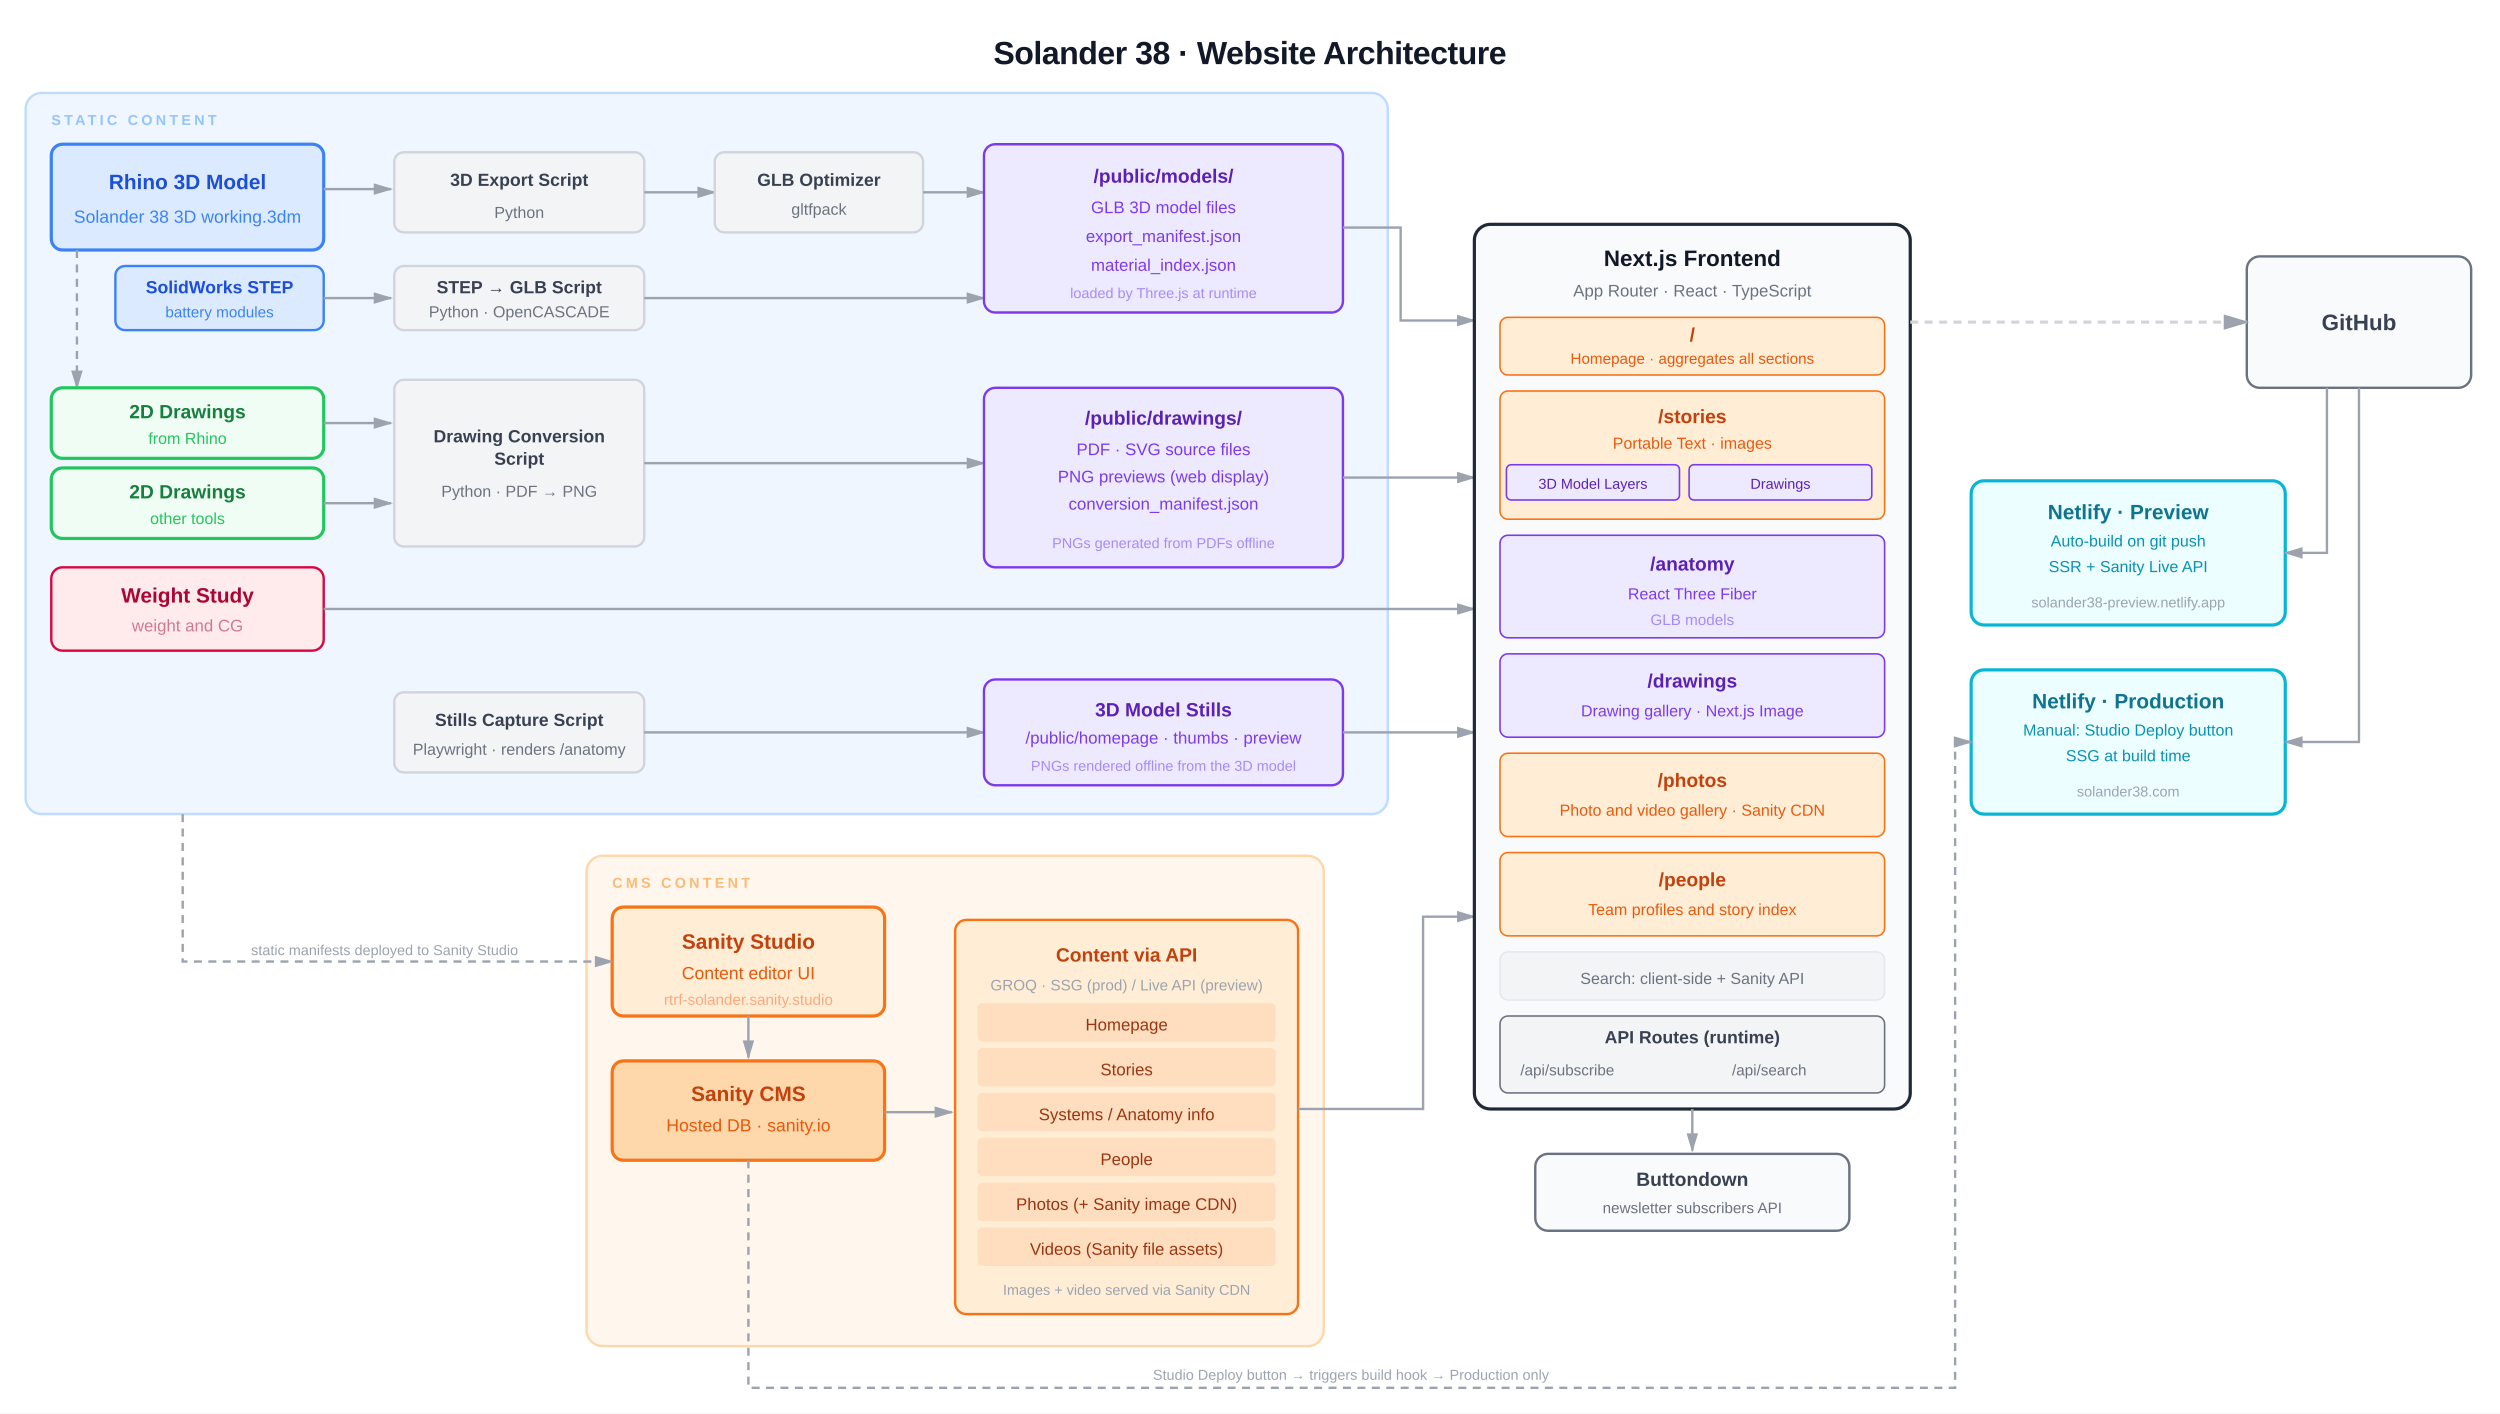
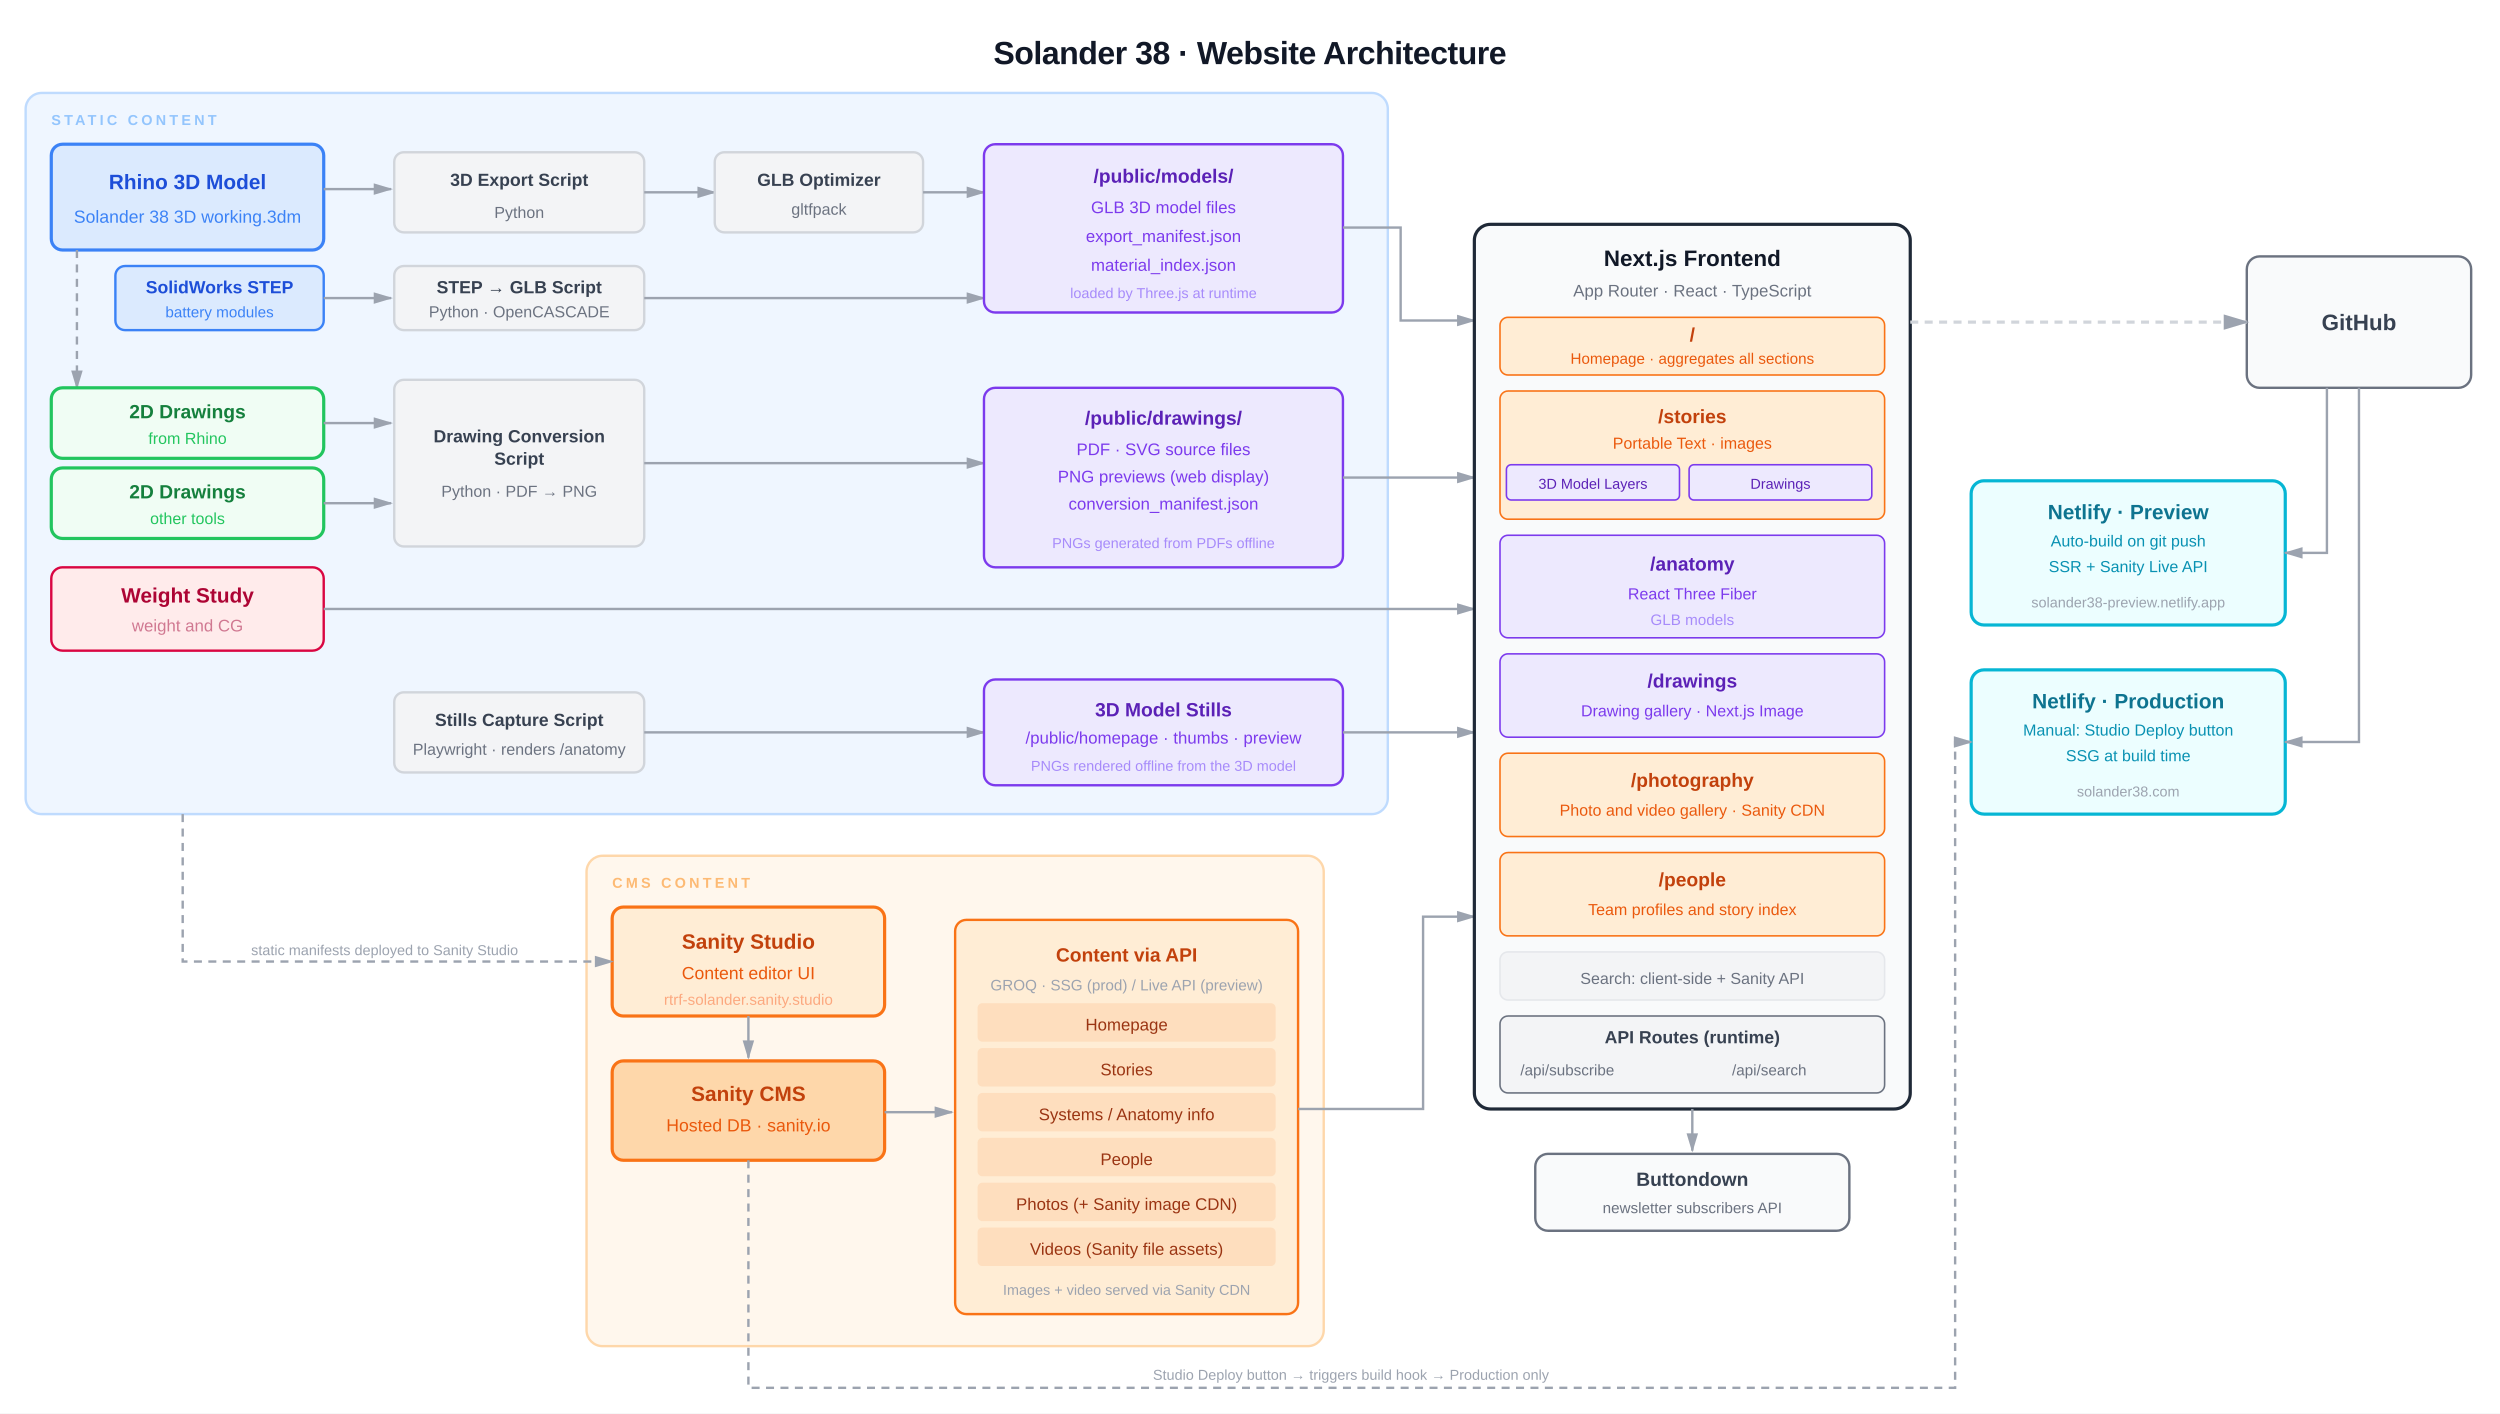
<svg xmlns="http://www.w3.org/2000/svg" viewBox="0 0 1560 882" width="1560" height="882" font-family="'Helvetica Neue', Arial, sans-serif">
  <defs>
    <marker id="arr" viewBox="0 0 10 6" refX="9" refY="3" markerWidth="8" markerHeight="6" orient="auto">
      <path d="M 0 0 L 10 3 L 0 6 Z" fill="#9CA3AF" />
    </marker>
    <marker id="arr-b" viewBox="0 0 10 6" refX="9" refY="3" markerWidth="8" markerHeight="6" orient="auto">
      <path d="M 0 0 L 10 3 L 0 6 Z" fill="#6B7280" />
    </marker>
    <linearGradient id="stories-grad" x1="0%" y1="0%" x2="100%" y2="0%">
      <stop offset="0%" stop-color="#EDE9FE" />
      <stop offset="100%" stop-color="#FFEDD5" />
    </linearGradient>
  </defs>
  <rect width="1560" height="882" fill="white" />
  <text x="780" y="40" text-anchor="middle" font-size="20" font-weight="700" fill="#111827" letter-spacing="-0.3">Solander 38 · Website Architecture</text>
  <rect x="16" y="58" width="850" height="450" rx="10" fill="#EFF6FF" stroke="#BFDBFE" stroke-width="1.5" />
  <text x="32" y="78" font-size="9" font-weight="700" letter-spacing="2" fill="#93C5FD">STATIC CONTENT</text>
  <rect x="32" y="90" width="170" height="66" rx="7" fill="#DBEAFE" stroke="#3B82F6" stroke-width="2" />
  <text x="117" y="118" text-anchor="middle" font-size="13" font-weight="700" fill="#1D4ED8">Rhino 3D Model</text>
  <text x="117" y="139" text-anchor="middle" font-size="11" fill="#3B82F6">Solander 38 3D working.3dm</text>
  <line x1="202" y1="118" x2="244" y2="118" stroke="#9CA3AF" stroke-width="1.5" marker-end="url(#arr)" />
  <polyline points="48,156 48,242" fill="none" stroke="#9CA3AF" stroke-width="1.5" stroke-dasharray="5,4" marker-end="url(#arr)" />
  <rect x="32" y="242" width="170" height="44" rx="7" fill="#F0FDF4" stroke="#22C55E" stroke-width="2" />
  <text x="117" y="261" text-anchor="middle" font-size="12" font-weight="700" fill="#15803D">2D Drawings</text>
  <text x="117" y="277" text-anchor="middle" font-size="10" fill="#22C55E">from Rhino</text>
  <rect x="32" y="292" width="170" height="44" rx="7" fill="#F0FDF4" stroke="#22C55E" stroke-width="2" />
  <text x="117" y="311" text-anchor="middle" font-size="12" font-weight="700" fill="#15803D">2D Drawings</text>
  <text x="117" y="327" text-anchor="middle" font-size="10" fill="#22C55E">other tools</text>
  <line x1="202" y1="264" x2="244" y2="264" stroke="#9CA3AF" stroke-width="1.5" marker-end="url(#arr)" />
  <line x1="202" y1="314" x2="244" y2="314" stroke="#9CA3AF" stroke-width="1.5" marker-end="url(#arr)" />
  <rect x="32" y="354" width="170" height="52" rx="7" fill="#ffebeb" stroke="#d90642" stroke-width="1.5" />
  <text x="117" y="376" text-anchor="middle" font-size="13" font-weight="700" fill="#ad0434">Weight Study</text>
  <text x="117" y="394" text-anchor="middle" font-size="10.5" fill="#d07891">weight and CG</text>
  <polyline points="202,380 894,380 920,380" fill="none" stroke="#9CA3AF" stroke-width="1.5" marker-end="url(#arr)" />
  <rect x="72" y="166" width="130" height="40" rx="6" fill="#DBEAFE" stroke="#3B82F6" stroke-width="1.5" />
  <text x="137" y="183" text-anchor="middle" font-size="11" font-weight="700" fill="#1D4ED8">SolidWorks STEP</text>
  <text x="137" y="198" text-anchor="middle" font-size="9.5" fill="#3B82F6">battery modules</text>
  <line x1="202" y1="186" x2="244" y2="186" stroke="#9CA3AF" stroke-width="1.5" marker-end="url(#arr)" />
  <rect x="246" y="166" width="156" height="40" rx="6" fill="#F3F4F6" stroke="#D1D5DB" stroke-width="1.5" />
  <text x="324" y="183" text-anchor="middle" font-size="11" font-weight="700" fill="#374151">STEP → GLB Script</text>
  <text x="324" y="198" text-anchor="middle" font-size="10" fill="#6B7280">Python · OpenCASCADE</text>
  <line x1="402" y1="186" x2="614" y2="186" stroke="#9CA3AF" stroke-width="1.5" marker-end="url(#arr)" />
  <rect x="246" y="95" width="156" height="50" rx="6" fill="#F3F4F6" stroke="#D1D5DB" stroke-width="1.5" />
  <text x="324" y="116" text-anchor="middle" font-size="11" font-weight="700" fill="#374151">3D Export Script</text>
  <text x="324" y="136" text-anchor="middle" font-size="10" fill="#6B7280">Python</text>
  <rect x="246" y="237" width="156" height="104" rx="6" fill="#F3F4F6" stroke="#D1D5DB" stroke-width="1.5" />
  <text x="324" y="276" text-anchor="middle" font-size="11" font-weight="700" fill="#374151">Drawing Conversion</text>
  <text x="324" y="290" text-anchor="middle" font-size="11" font-weight="700" fill="#374151">Script</text>
  <text x="324" y="310" text-anchor="middle" font-size="10" fill="#6B7280">Python · PDF → PNG</text>
  <line x1="402" y1="120" x2="446" y2="120" stroke="#9CA3AF" stroke-width="1.5" marker-end="url(#arr)" />
  <rect x="446" y="95" width="130" height="50" rx="6" fill="#F3F4F6" stroke="#D1D5DB" stroke-width="1.5" />
  <text x="511" y="116" text-anchor="middle" font-size="11" font-weight="700" fill="#374151">GLB Optimizer</text>
  <text x="511" y="134" text-anchor="middle" font-size="10" fill="#6B7280">gltfpack</text>
  <line x1="576" y1="120" x2="614" y2="120" stroke="#9CA3AF" stroke-width="1.5" marker-end="url(#arr)" />
  <line x1="402" y1="289" x2="614" y2="289" stroke="#9CA3AF" stroke-width="1.5" marker-end="url(#arr)" />
  <rect x="614" y="90" width="224" height="105" rx="7" fill="#EDE9FE" stroke="#7C3AED" stroke-width="1.5" />
  <text x="726" y="114" text-anchor="middle" font-size="12" font-weight="700" fill="#5B21B6">/public/models/</text>
  <text x="726" y="133" text-anchor="middle" font-size="10.5" fill="#7C3AED">GLB 3D model files</text>
  <text x="726" y="151" text-anchor="middle" font-size="10.5" fill="#7C3AED">export_manifest.json</text>
  <text x="726" y="169" text-anchor="middle" font-size="10.5" fill="#7C3AED">material_index.json</text>
  <text x="726" y="186" text-anchor="middle" font-size="9" fill="#A78BFA">loaded by Three.js at runtime</text>
  <rect x="614" y="242" width="224" height="112" rx="7" fill="#EDE9FE" stroke="#7C3AED" stroke-width="1.5" />
  <text x="726" y="265" text-anchor="middle" font-size="12" font-weight="700" fill="#5B21B6">/public/drawings/</text>
  <text x="726" y="284" text-anchor="middle" font-size="10.5" fill="#7C3AED">PDF · SVG source files</text>
  <text x="726" y="301" text-anchor="middle" font-size="10.5" fill="#7C3AED">PNG previews (web display)</text>
  <text x="726" y="318" text-anchor="middle" font-size="10.5" fill="#7C3AED">conversion_manifest.json</text>
  <text x="726" y="342" text-anchor="middle" font-size="9" fill="#A78BFA">PNGs generated from PDFs offline</text>
  <rect x="246" y="432" width="156" height="50" rx="6" fill="#F3F4F6" stroke="#D1D5DB" stroke-width="1.5" />
  <text x="324" y="453" text-anchor="middle" font-size="11" font-weight="700" fill="#374151">Stills Capture Script</text>
  <text x="324" y="471" text-anchor="middle" font-size="10" fill="#6B7280">Playwright · renders /anatomy</text>
  <line x1="402" y1="457" x2="614" y2="457" stroke="#9CA3AF" stroke-width="1.5" marker-end="url(#arr)" />
  <rect x="614" y="424" width="224" height="66" rx="7" fill="#EDE9FE" stroke="#7C3AED" stroke-width="1.5" />
  <text x="726" y="447" text-anchor="middle" font-size="12" font-weight="700" fill="#5B21B6">3D Model Stills</text>
  <text x="726" y="464" text-anchor="middle" font-size="10.5" fill="#7C3AED">/public/homepage · thumbs · preview</text>
  <text x="726" y="481" text-anchor="middle" font-size="9" fill="#A78BFA">PNGs rendered offline from the 3D model</text>
  <line x1="838" y1="457" x2="920" y2="457" stroke="#9CA3AF" stroke-width="1.5" marker-end="url(#arr)" />
  <polyline points="838,142 874,142 874,200 920,200" fill="none" stroke="#9CA3AF" stroke-width="1.5" marker-end="url(#arr)" />
  <polyline points="838,298 874,298 874,298 920,298" fill="none" stroke="#9CA3AF" stroke-width="1.5" marker-end="url(#arr)" />
  <rect x="366" y="534" width="460" height="306" rx="10" fill="#FFF7ED" stroke="#FED7AA" stroke-width="1.5" />
  <text x="382" y="554" font-size="9" font-weight="700" letter-spacing="2" fill="#FDBA74">CMS CONTENT</text>
  <rect x="382" y="566" width="170" height="68" rx="7" fill="#FFEDD5" stroke="#F97316" stroke-width="2" />
  <text x="467" y="592" text-anchor="middle" font-size="13" font-weight="700" fill="#C2410C">Sanity Studio</text>
  <text x="467" y="611" text-anchor="middle" font-size="11" fill="#EA580C">Content editor UI</text>
  <text x="467" y="627" text-anchor="middle" font-size="9.5" fill="#FCA87F">rtrf-solander.sanity.studio</text>
  <line x1="467" y1="634" x2="467" y2="660" stroke="#9CA3AF" stroke-width="1.5" marker-end="url(#arr)" />
  <rect x="382" y="662" width="170" height="62" rx="7" fill="#FED7AA" stroke="#F97316" stroke-width="2" />
  <text x="467" y="687" text-anchor="middle" font-size="13" font-weight="700" fill="#C2410C">Sanity CMS</text>
  <text x="467" y="706" text-anchor="middle" font-size="11" fill="#EA580C">Hosted DB · sanity.io</text>
  <polyline points="114,508 114,600 382,600" fill="none" stroke="#9CA3AF" stroke-width="1.5" stroke-dasharray="5,4" marker-end="url(#arr)" />
  <text x="240" y="596" text-anchor="middle" font-size="9" fill="#9CA3AF">static manifests deployed to Sanity Studio</text>
  <line x1="552" y1="694" x2="594" y2="694" stroke="#9CA3AF" stroke-width="1.5" marker-end="url(#arr)" />
  <rect x="596" y="574" width="214" height="246" rx="7" fill="#FFEDD5" stroke="#F97316" stroke-width="1.5" />
  <text x="703" y="600" text-anchor="middle" font-size="12" font-weight="700" fill="#C2410C">Content via API</text>
  <text x="703" y="618" text-anchor="middle" font-size="9.5" fill="#9CA3AF">GROQ · SSG (prod) / Live API (preview)</text>
  <rect x="610" y="626" width="186" height="24" rx="3" fill="rgba(249,115,22,0.12)" />
  <text x="703" y="643" text-anchor="middle" font-size="10.5" fill="#9A3412">Homepage</text>
  <rect x="610" y="654" width="186" height="24" rx="3" fill="rgba(249,115,22,0.12)" />
  <text x="703" y="671" text-anchor="middle" font-size="10.5" fill="#9A3412">Stories</text>
  <rect x="610" y="682" width="186" height="24" rx="3" fill="rgba(249,115,22,0.12)" />
  <text x="703" y="699" text-anchor="middle" font-size="10.5" fill="#9A3412">Systems / Anatomy info</text>
  <rect x="610" y="710" width="186" height="24" rx="3" fill="rgba(249,115,22,0.12)" />
  <text x="703" y="727" text-anchor="middle" font-size="10.5" fill="#9A3412">People</text>
  <rect x="610" y="738" width="186" height="24" rx="3" fill="rgba(249,115,22,0.12)" />
  <text x="703" y="755" text-anchor="middle" font-size="10.5" fill="#9A3412">Photos (+ Sanity image CDN)</text>
  <rect x="610" y="766" width="186" height="24" rx="3" fill="rgba(249,115,22,0.12)" />
  <text x="703" y="783" text-anchor="middle" font-size="10.5" fill="#9A3412">Videos (Sanity file assets)</text>
  <text x="703" y="808" text-anchor="middle" font-size="9" fill="#9CA3AF">Images + video served via Sanity CDN</text>
  <polyline points="810,692 888,692 888,572 920,572" fill="none" stroke="#9CA3AF" stroke-width="1.5" marker-end="url(#arr)" />
  <rect x="920" y="140" width="272" height="552" rx="10" fill="#F9FAFB" stroke="#1F2937" stroke-width="2" />
  <text x="1056" y="166" text-anchor="middle" font-size="14" font-weight="700" fill="#111827">Next.js Frontend</text>
  <text x="1056" y="185" text-anchor="middle" font-size="10.5" fill="#6B7280">App Router · React · TypeScript</text>
  <rect x="936" y="198" width="240" height="36" rx="5" fill="#FFEDD5" stroke="#F97316" stroke-width="1" />
  <text x="1056" y="213" text-anchor="middle" font-size="12" font-weight="700" fill="#C2410C">/</text>
  <text x="1056" y="227" text-anchor="middle" font-size="9.5" fill="#EA580C">Homepage · aggregates all sections</text>
  <rect x="936" y="244" width="240" height="80" rx="5" fill="#FFEDD5" stroke="#F97316" stroke-width="1" />
  <text x="1056" y="264" text-anchor="middle" font-size="12" font-weight="700" fill="#C2410C">/stories</text>
  <text x="1056" y="280" text-anchor="middle" font-size="10" fill="#EA580C">Portable Text · images</text>
  <rect x="940" y="290" width="108" height="22" rx="3" fill="#EDE9FE" stroke="#7C3AED" stroke-width="1" />
  <text x="994" y="305" text-anchor="middle" font-size="9" fill="#5B21B6">3D Model Layers</text>
  <rect x="1054" y="290" width="114" height="22" rx="3" fill="#EDE9FE" stroke="#7C3AED" stroke-width="1" />
  <text x="1111" y="305" text-anchor="middle" font-size="9" fill="#5B21B6">Drawings</text>
  <rect x="936" y="334" width="240" height="64" rx="5" fill="#EDE9FE" stroke="#7C3AED" stroke-width="1" />
  <text x="1056" y="356" text-anchor="middle" font-size="12" font-weight="700" fill="#5B21B6">/anatomy</text>
  <text x="1056" y="374" text-anchor="middle" font-size="10" fill="#7C3AED">React Three Fiber</text>
  <text x="1056" y="390" text-anchor="middle" font-size="9.5" fill="#A78BFA">GLB models</text>
  <rect x="936" y="408" width="240" height="52" rx="5" fill="#EDE9FE" stroke="#7C3AED" stroke-width="1" />
  <text x="1056" y="429" text-anchor="middle" font-size="12" font-weight="700" fill="#5B21B6">/drawings</text>
  <text x="1056" y="447" text-anchor="middle" font-size="10" fill="#7C3AED">Drawing gallery · Next.js Image</text>
  <rect x="936" y="470" width="240" height="52" rx="5" fill="#FFEDD5" stroke="#F97316" stroke-width="1" />
-   <text x="1056" y="491" text-anchor="middle" font-size="12" font-weight="700" fill="#C2410C">/photos</text>
+   <text x="1056" y="491" text-anchor="middle" font-size="12" font-weight="700" fill="#C2410C">/photography</text>
  <text x="1056" y="509" text-anchor="middle" font-size="10" fill="#EA580C">Photo and video gallery · Sanity CDN</text>
  <rect x="936" y="532" width="240" height="52" rx="5" fill="#FFEDD5" stroke="#F97316" stroke-width="1" />
  <text x="1056" y="553" text-anchor="middle" font-size="12" font-weight="700" fill="#C2410C">/people</text>
  <text x="1056" y="571" text-anchor="middle" font-size="10" fill="#EA580C">Team profiles and story index</text>
  <rect x="936" y="594" width="240" height="30" rx="5" fill="#F3F4F6" stroke="#E5E7EB" stroke-width="1" />
  <text x="1056" y="614" text-anchor="middle" font-size="10" fill="#6B7280">Search: client-side + Sanity API</text>
  <rect x="936" y="634" width="240" height="48" rx="5" fill="#F3F4F6" stroke="#6B7280" stroke-width="1" />
  <text x="1056" y="651" text-anchor="middle" font-size="11" font-weight="700" fill="#374151">API Routes (runtime)</text>
  <text x="978" y="671" text-anchor="middle" font-size="9.5" fill="#6B7280">/api/subscribe</text>
  <text x="1104" y="671" text-anchor="middle" font-size="9.5" fill="#6B7280">/api/search</text>
  <rect x="1402" y="160" width="140" height="82" rx="8" fill="#F9FAFB" stroke="#6B7280" stroke-width="1.5" />
  <text x="1472" y="206" text-anchor="middle" font-size="14" font-weight="700" fill="#374151">GitHub</text>
  <rect x="1230" y="300" width="196" height="90" rx="8" fill="#ECFEFF" stroke="#06B6D4" stroke-width="2" />
  <text x="1328" y="324" text-anchor="middle" font-size="13" font-weight="700" fill="#0E7490">Netlify · Preview</text>
  <text x="1328" y="341" text-anchor="middle" font-size="10" fill="#0891B2">Auto-build on git push</text>
  <text x="1328" y="357" text-anchor="middle" font-size="10" fill="#0891B2">SSR + Sanity Live API</text>
  <text x="1328" y="379" text-anchor="middle" font-size="9" fill="#9CA3AF">solander38-preview.netlify.app</text>
  <rect x="1230" y="418" width="196" height="90" rx="8" fill="#ECFEFF" stroke="#06B6D4" stroke-width="2" />
  <text x="1328" y="442" text-anchor="middle" font-size="13" font-weight="700" fill="#0E7490">Netlify · Production</text>
  <text x="1328" y="459" text-anchor="middle" font-size="10" fill="#0891B2">Manual: Studio Deploy button</text>
  <text x="1328" y="475" text-anchor="middle" font-size="10" fill="#0891B2">SSG at build time</text>
  <text x="1328" y="497" text-anchor="middle" font-size="9" fill="#9CA3AF">solander38.com</text>
  <polyline points="1452,242 1452,345 1426,345" fill="none" stroke="#9CA3AF" stroke-width="1.5" marker-end="url(#arr)" />
  <polyline points="1472,242 1472,463 1426,463" fill="none" stroke="#9CA3AF" stroke-width="1.5" marker-end="url(#arr)" />
  <polyline points="467,724 467,866 1220,866 1220,463 1230,463" fill="none" stroke="#9CA3AF" stroke-width="1.5" stroke-dasharray="5,4" marker-end="url(#arr)" />
  <text x="843" y="861" text-anchor="middle" font-size="9" fill="#9CA3AF">Studio Deploy button → triggers build hook → Production only</text>
  <rect x="958" y="720" width="196" height="48" rx="8" fill="#F9FAFB" stroke="#6B7280" stroke-width="1.5" />
  <text x="1056" y="740" text-anchor="middle" font-size="12" font-weight="700" fill="#374151">Buttondown</text>
  <text x="1056" y="757" text-anchor="middle" font-size="9.5" fill="#6B7280">newsletter subscribers API</text>
  <line x1="1056" y1="692" x2="1056" y2="718" stroke="#9CA3AF" stroke-width="1.5" marker-end="url(#arr)" />
  <line x1="1192" y1="201" x2="1402" y2="201" stroke="#D1D5DB" stroke-width="2" stroke-dasharray="5,4" marker-end="url(#arr)" />
</svg>
